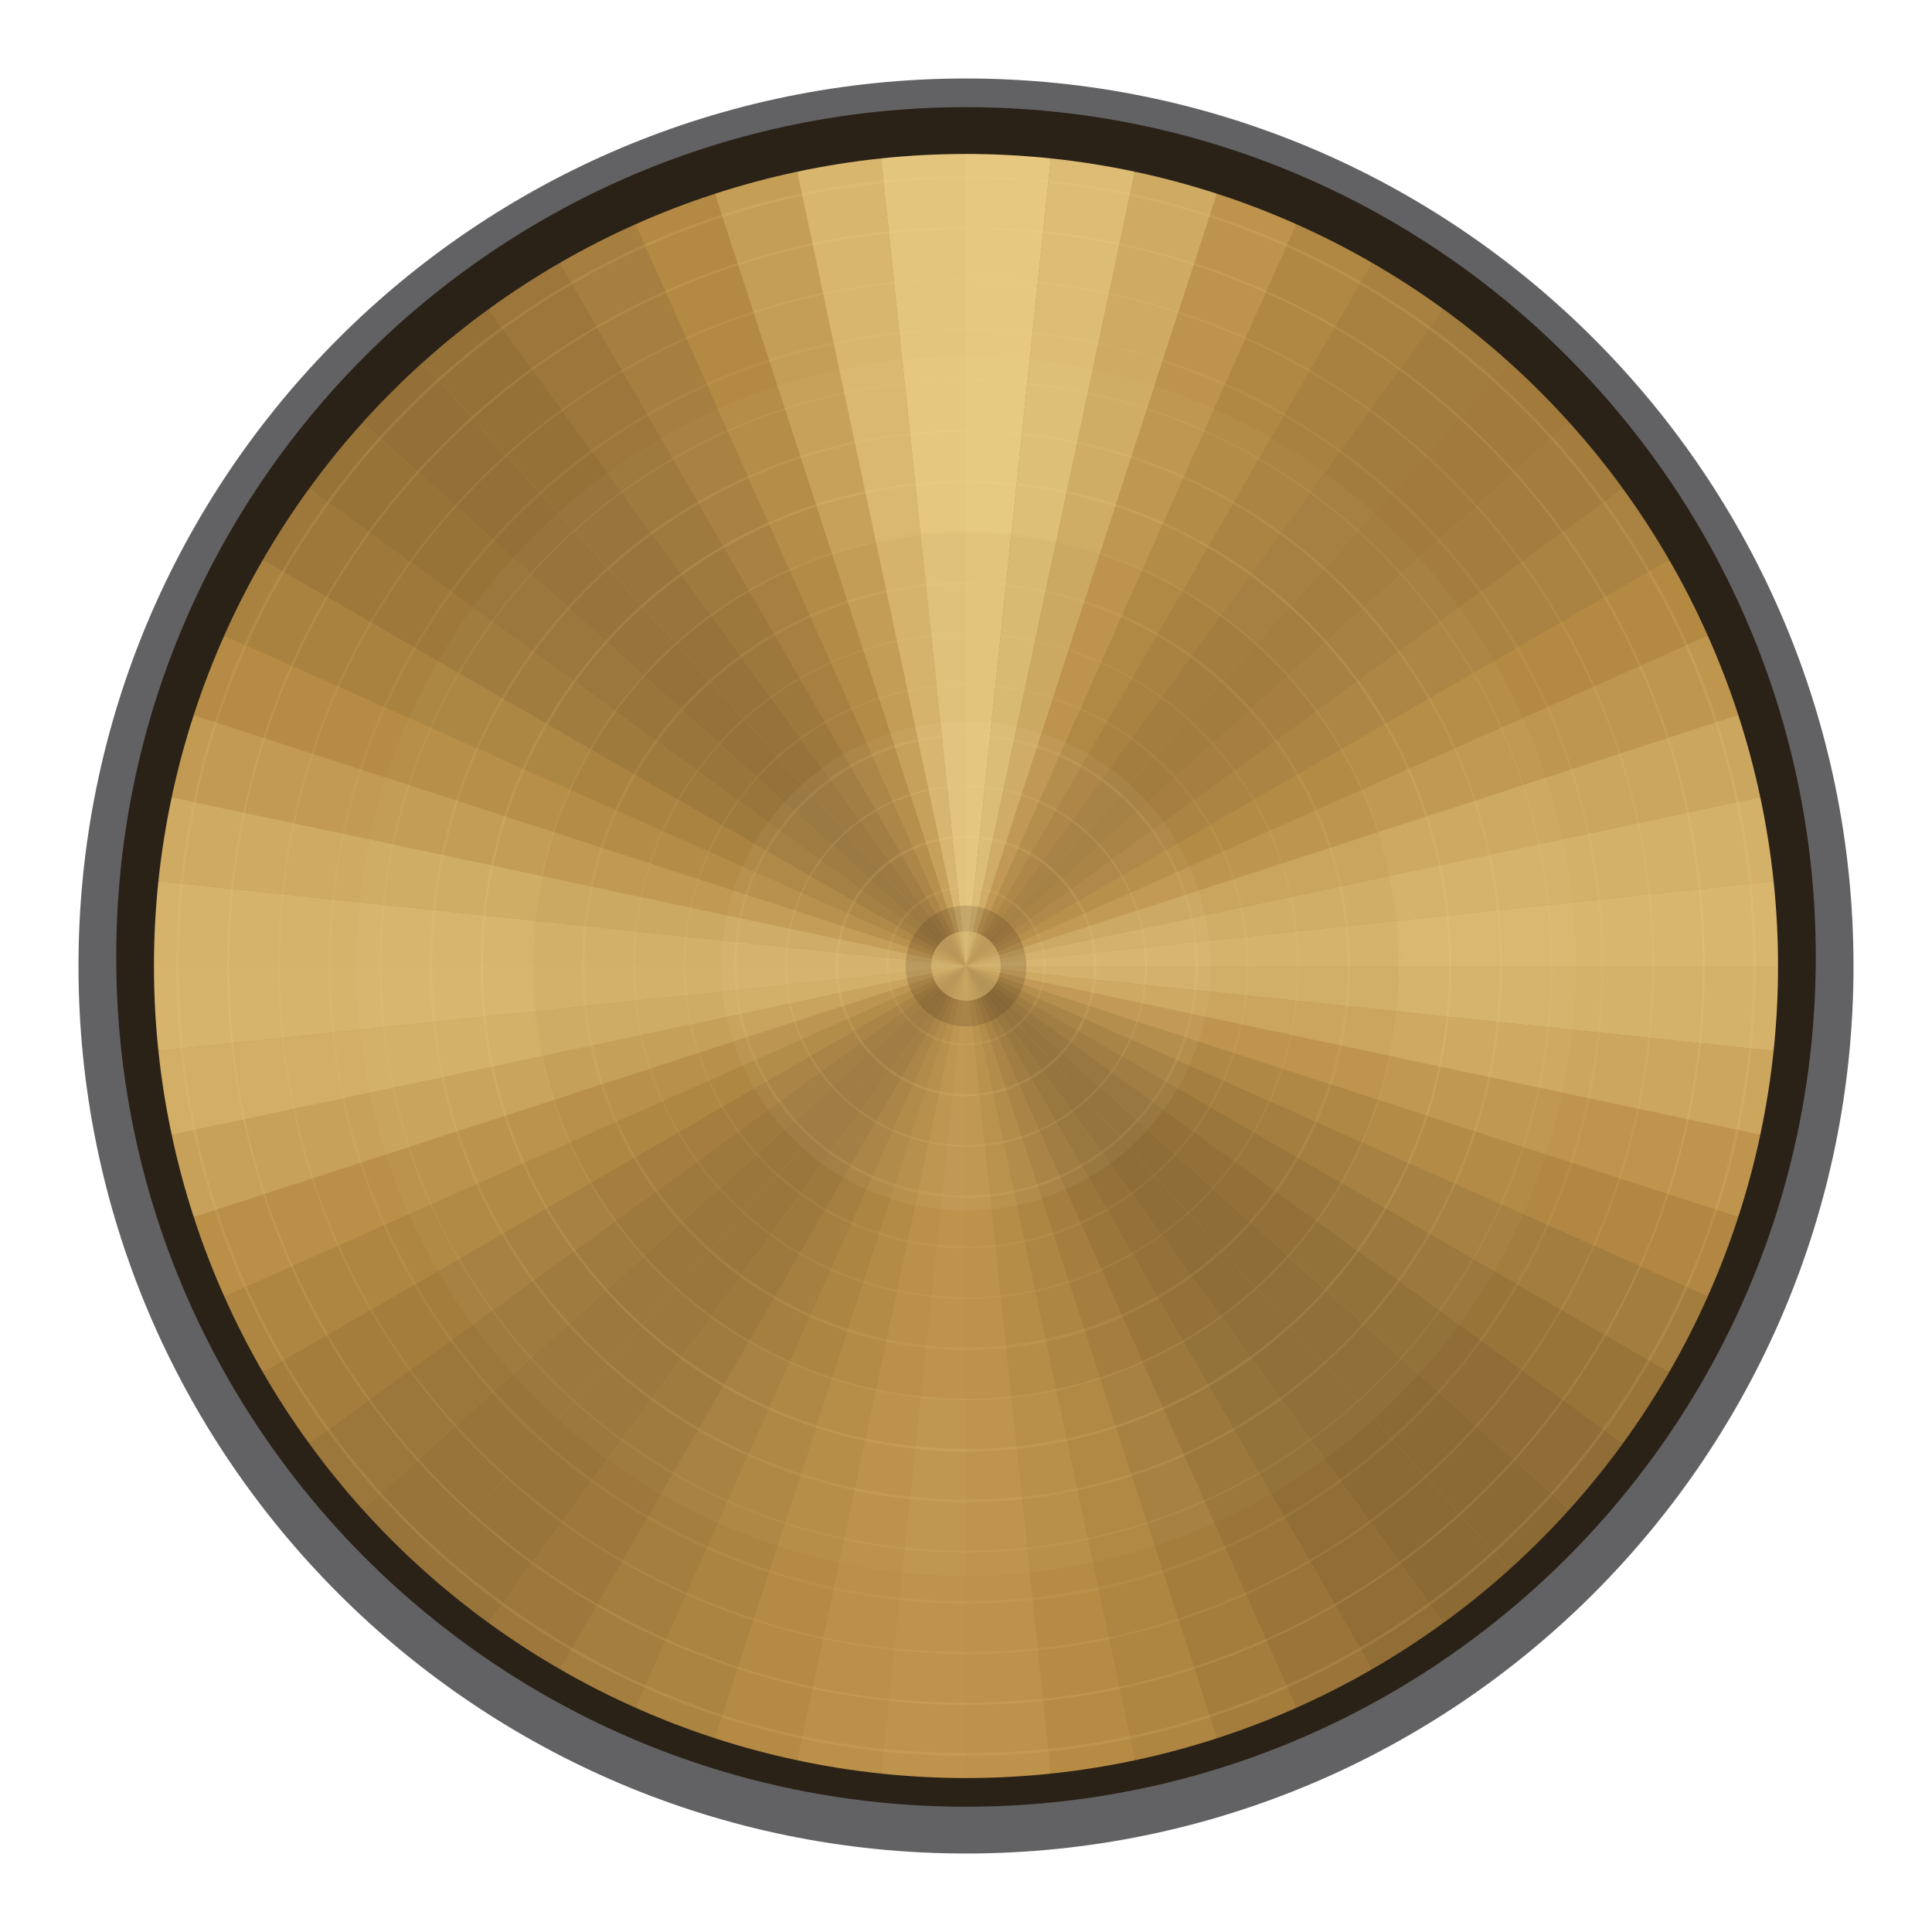
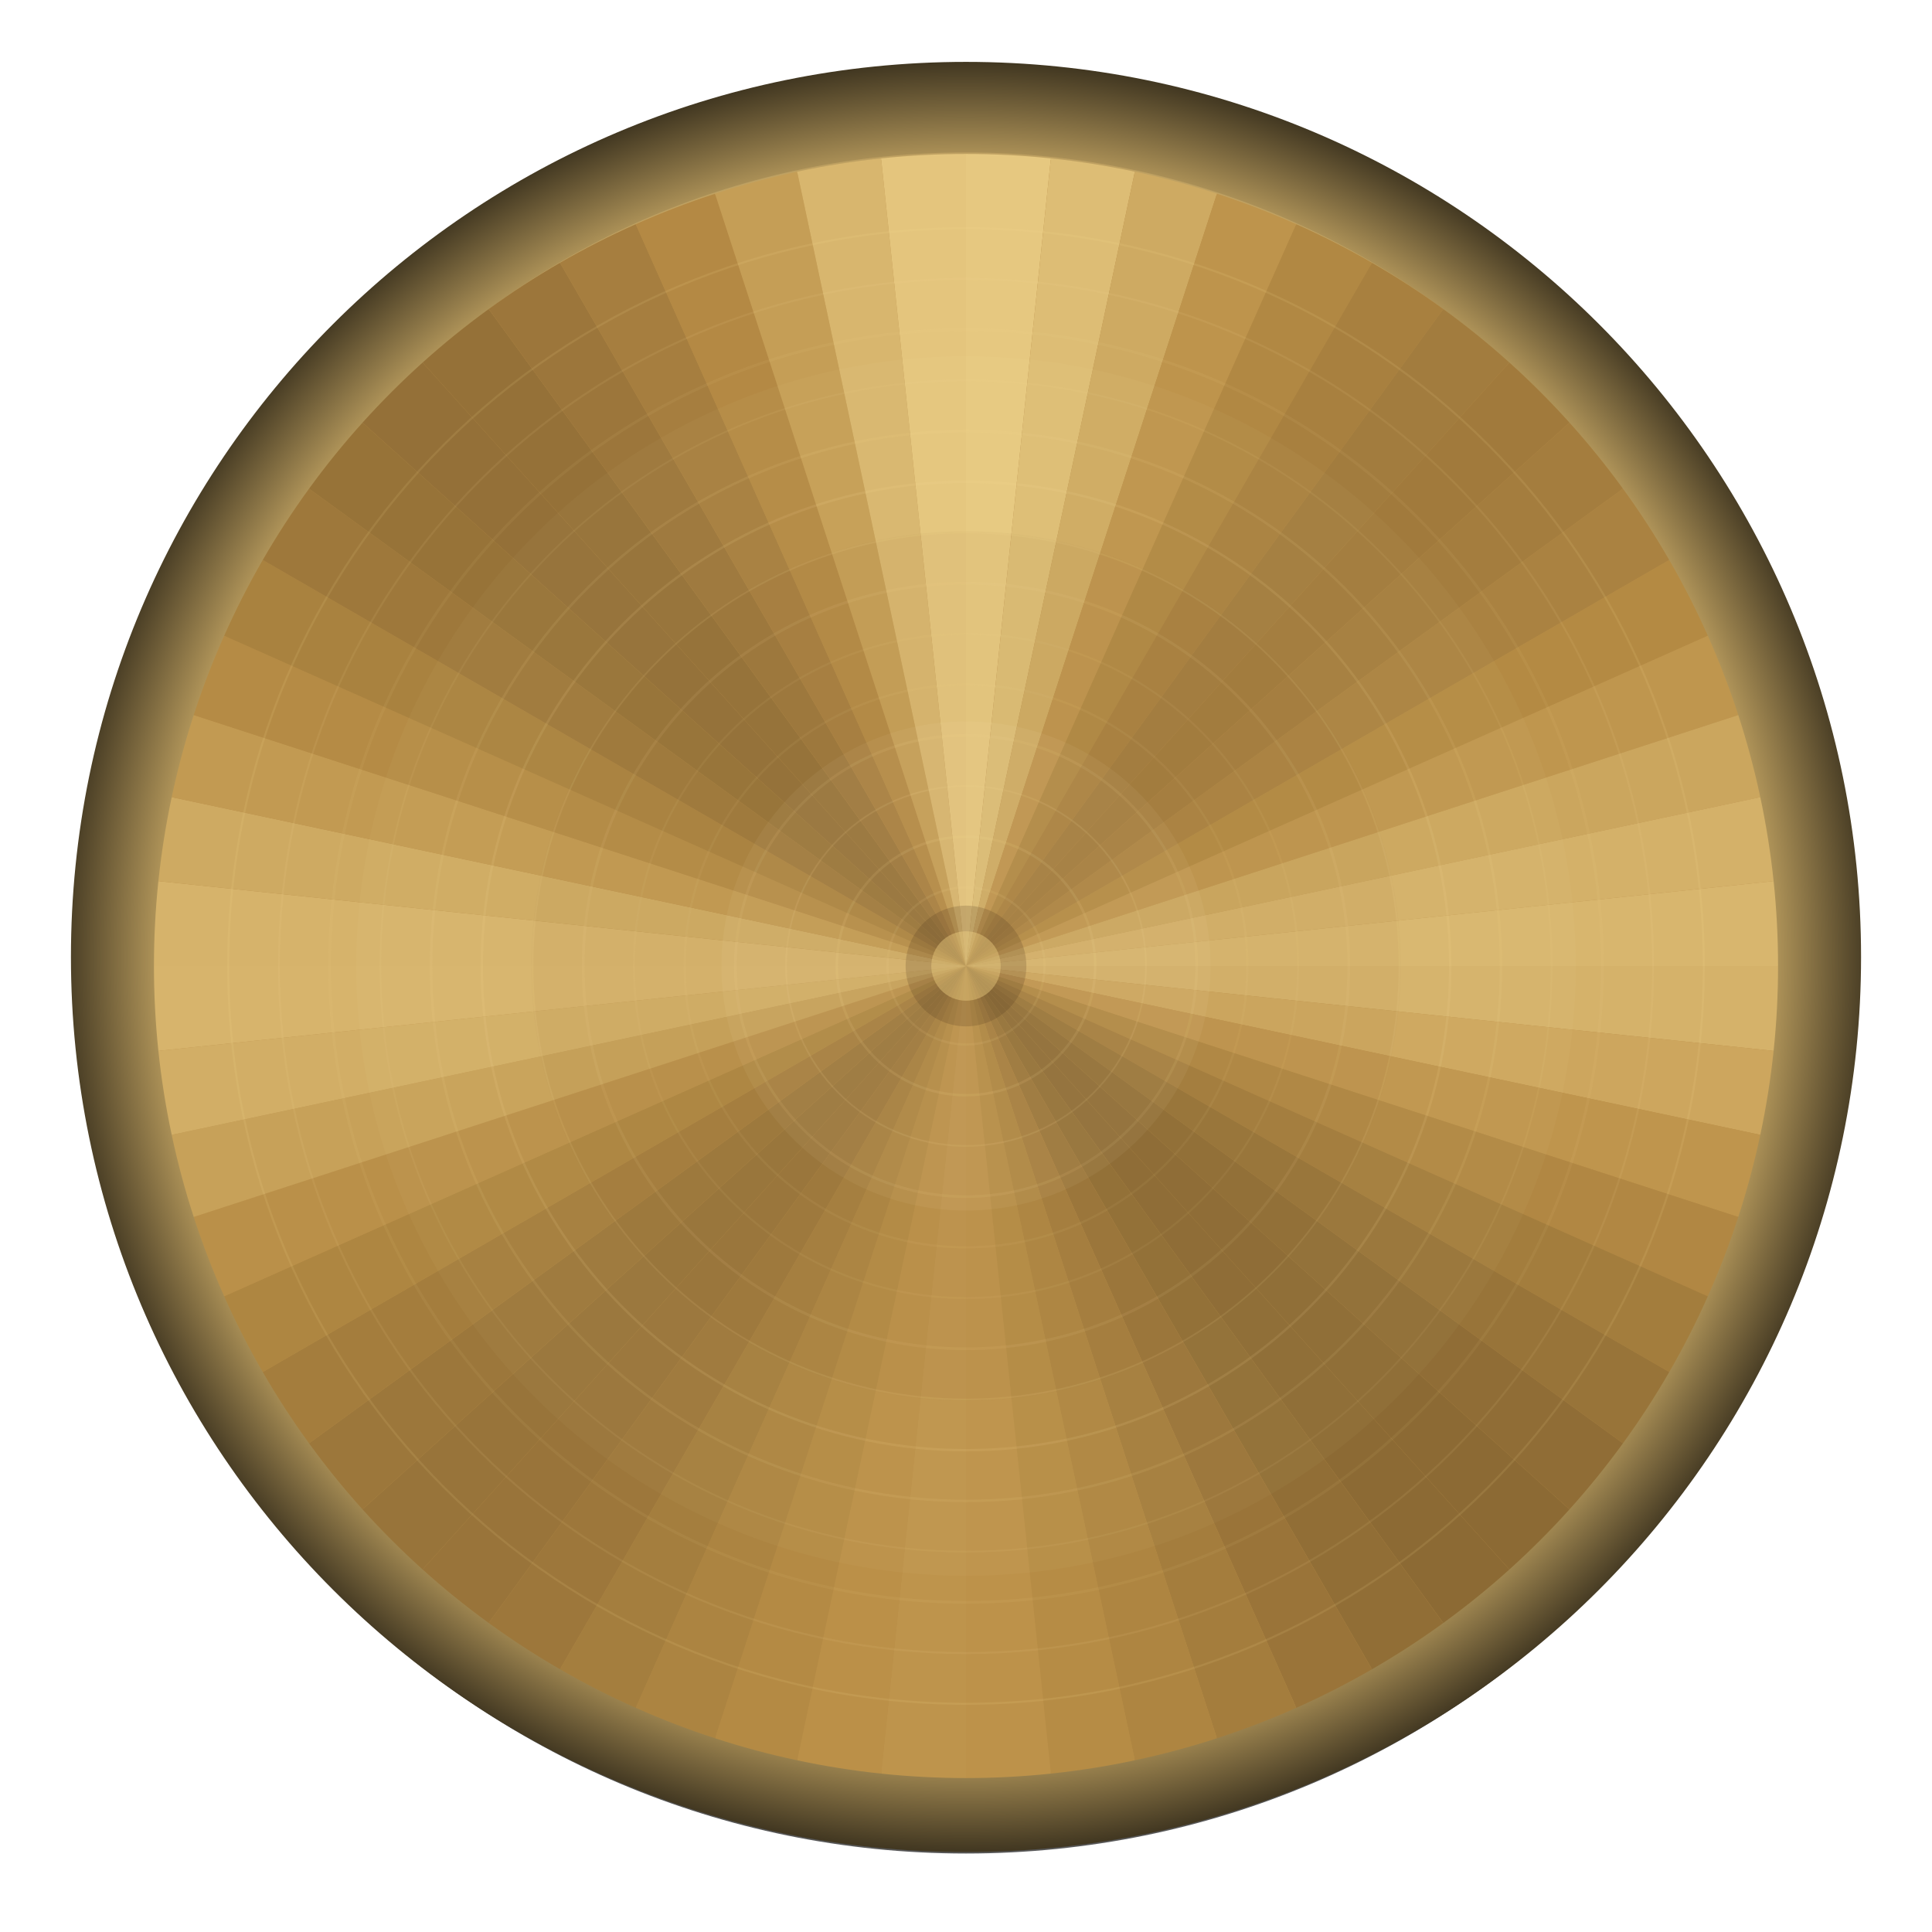
- <svg xmlns="http://www.w3.org/2000/svg" width="64" height="64" viewBox="0 0 64 64" version="1.1" id="svg315">
-   <defs id="defs315" />
-   <circle cx="32" cy="32" r="29.4" fill="#111013" id="outer-black" style="display:inline;stroke-width:1;stroke-dasharray:none;stroke:none;stroke-opacity:1;opacity:0.66" />
-   <circle cx="32" cy="31.7" r="28.15" fill="#2a2117" id="circle4" />
+ <svg xmlns="http://www.w3.org/2000/svg" xmlns:xlink="http://www.w3.org/1999/xlink" width="64" height="64" viewBox="0 0 64 64" version="1.1" id="svg315">
+   <defs id="defs315">
+     <linearGradient id="linearGradient2">
+       <stop style="stop-color:#b2965a;stop-opacity:1;" offset="0.838" id="stop3" />
+       <stop style="stop-color:#000000;stop-opacity:1;" offset="1" id="stop4" />
+     </linearGradient>
+     <linearGradient id="linearGradient1">
+       <stop style="stop-color:#d8b66e;stop-opacity:1;" offset="0.824" id="stop1" />
+       <stop style="stop-color:#000000;stop-opacity:1;" offset="1" id="stop2" />
+     </linearGradient>
+     <radialGradient xlink:href="#linearGradient1" id="radialGradient2" cx="32" cy="31.7" fx="32" fy="31.7" r="28.15" gradientUnits="userSpaceOnUse" gradientTransform="matrix(1.132812,-4.6003685e-4,4.5440143e-4,1.118939,-4.264367,-3.755635)" />
+     <radialGradient xlink:href="#linearGradient2" id="radialGradient4" cx="32" cy="31.7" fx="32" fy="31.7" r="28.15" gradientUnits="userSpaceOnUse" gradientTransform="matrix(1.132812,-4.6003752e-4,4.5440376e-4,1.118939,-4.26437,-3.755635)" />
+   </defs>
+   <circle cx="32" cy="32" r="29.4" fill="#111013" id="outer-black" style="display:inline;stroke-width:1;stroke-dasharray:none;stroke:none;stroke-opacity:1;opacity:0.66;fill:#000000;fill-opacity:1" />
+   <circle cx="32" cy="31.7" r="28.15" fill="#2a2117" id="circle4" style="fill:url(#radialGradient2);stroke:url(#radialGradient4);stroke-width:3;stroke-dasharray:none" />
  <circle cx="32" cy="32" r="26.85" fill="#b88c47" id="circle7" style="display:inline" />
  <path d="M 32 32 L 58.900 32.000 A 26.900 26.900 0 0 1 58.753 34.812 Z" fill="#d5b26a" id="path7" />
  <path d="M 32 32 L 58.753 34.812 A 26.900 26.900 0 0 1 58.312 37.593 Z" fill="#cda65e" id="path8" />
  <path d="M 32 32 L 58.312 37.593 A 26.900 26.900 0 0 1 57.583 40.313 Z" fill="#bf954d" id="path9" />
  <path d="M 32 32 L 57.583 40.313 A 26.900 26.900 0 0 1 56.574 42.941 Z" fill="#b18743" id="path10" />
  <path d="M 32 32 L 56.574 42.941 A 26.900 26.900 0 0 1 55.296 45.450 Z" fill="#a37d3d" id="path11" />
  <path d="M 32 32 L 55.296 45.450 A 26.900 26.900 0 0 1 53.763 47.811 Z" fill="#987439" id="path12" />
  <path d="M 32 32 L 53.763 47.811 A 26.900 26.900 0 0 1 51.991 50.000 Z" fill="#906d36" id="path13" />
  <path d="M 32 32 L 51.991 50.000 A 26.900 26.900 0 0 1 50.000 51.991 Z" fill="#8c6a34" id="path14" />
  <path d="M 32 32 L 50.000 51.991 A 26.900 26.900 0 0 1 47.811 53.763 Z" fill="#8c6a34" id="path15" />
  <path d="M 32 32 L 47.811 53.763 A 26.900 26.900 0 0 1 45.450 55.296 Z" fill="#916e36" id="path16" />
  <path d="M 32 32 L 45.450 55.296 A 26.900 26.900 0 0 1 42.941 56.574 Z" fill="#9a7439" id="path17" />
  <path d="M 32 32 L 42.941 56.574 A 26.900 26.900 0 0 1 40.313 57.583 Z" fill="#a47d3d" id="path18" />
  <path d="M 32 32 L 40.313 57.583 A 26.900 26.900 0 0 1 37.593 58.312 Z" fill="#ae8541" id="path19" />
  <path d="M 32 32 L 37.593 58.312 A 26.900 26.900 0 0 1 34.812 58.753 Z" fill="#b68c45" id="path20" />
  <path d="M 32 32 L 34.812 58.753 A 26.900 26.900 0 0 1 32.000 58.900 Z" fill="#bd924a" id="path21" />
  <path d="M 32 32 L 32.000 58.900 A 26.900 26.900 0 0 1 29.188 58.753 Z" fill="#be944c" id="path22" />
  <path d="M 32 32 L 29.188 58.753 A 26.900 26.900 0 0 1 26.407 58.312 Z" fill="#bb9048" id="path23" />
  <path d="M 32 32 L 26.407 58.312 A 26.900 26.900 0 0 1 23.687 57.583 Z" fill="#b48a44" id="path24" />
  <path d="M 32 32 L 23.687 57.583 A 26.900 26.900 0 0 1 21.059 56.574 Z" fill="#ac8441" id="path25" />
  <path d="M 32 32 L 21.059 56.574 A 26.900 26.900 0 0 1 18.550 55.296 Z" fill="#a47e3e" id="path26" />
  <path d="M 32 32 L 18.550 55.296 A 26.900 26.900 0 0 1 16.189 53.763 Z" fill="#9d773b" id="path27" />
  <path d="M 32 32 L 16.189 53.763 A 26.900 26.900 0 0 1 14.000 51.991 Z" fill="#99743a" id="path28" />
  <path d="M 32 32 L 14.000 51.991 A 26.900 26.900 0 0 1 12.009 50.000 Z" fill="#98743a" id="path29" />
  <path d="M 32 32 L 12.009 50.000 A 26.900 26.900 0 0 1 10.237 47.811 Z" fill="#9c773b" id="path30" />
  <path d="M 32 32 L 10.237 47.811 A 26.900 26.900 0 0 1 8.704 45.450 Z" fill="#a47d3d" id="path31" />
  <path d="M 32 32 L 8.704 45.450 A 26.900 26.900 0 0 1 7.426 42.941 Z" fill="#ae8641" id="path32" />
  <path d="M 32 32 L 7.426 42.941 A 26.900 26.900 0 0 1 6.417 40.313 Z" fill="#ba9049" id="path33" />
  <path d="M 32 32 L 6.417 40.313 A 26.900 26.900 0 0 1 5.688 37.593 Z" fill="#c7a159" id="path34" />
  <path d="M 32 32 L 5.688 37.593 A 26.900 26.900 0 0 1 5.247 34.812 Z" fill="#d2ae66" id="path35" />
  <path d="M 32 32 L 5.247 34.812 A 26.900 26.900 0 0 1 5.100 32.000 Z" fill="#d7b46c" id="path36" />
  <path d="M 32 32 L 5.100 32.000 A 26.900 26.900 0 0 1 5.247 29.188 Z" fill="#d6b36b" id="path37" />
  <path d="M 32 32 L 5.247 29.188 A 26.900 26.900 0 0 1 5.688 26.407 Z" fill="#ceaa62" id="path38" />
  <path d="M 32 32 L 5.688 26.407 A 26.900 26.900 0 0 1 6.417 23.687 Z" fill="#c29a52" id="path39" />
  <path d="M 32 32 L 6.417 23.687 A 26.900 26.900 0 0 1 7.426 21.059 Z" fill="#b58b45" id="path40" />
  <path d="M 32 32 L 7.426 21.059 A 26.900 26.900 0 0 1 8.704 18.550 Z" fill="#a9823f" id="path41" />
  <path d="M 32 32 L 8.704 18.550 A 26.900 26.900 0 0 1 10.237 16.189 Z" fill="#9e783b" id="path42" />
  <path d="M 32 32 L 10.237 16.189 A 26.900 26.900 0 0 1 12.009 14.000 Z" fill="#977338" id="path43" />
  <path d="M 32 32 L 12.009 14.000 A 26.900 26.900 0 0 1 14.000 12.009 Z" fill="#947038" id="path44" />
  <path d="M 32 32 L 14.000 12.009 A 26.900 26.900 0 0 1 16.189 10.237 Z" fill="#957138" id="path45" />
  <path d="M 32 32 L 16.189 10.237 A 26.900 26.900 0 0 1 18.550 8.704 Z" fill="#9c763b" id="path46" />
  <path d="M 32 32 L 18.550 8.704 A 26.900 26.900 0 0 1 21.059 7.426 Z" fill="#a67e3f" id="path47" />
  <path d="M 32 32 L 21.059 7.426 A 26.900 26.900 0 0 1 23.687 6.417 Z" fill="#b48944" id="path48" />
  <path d="M 32 32 L 23.687 6.417 A 26.900 26.900 0 0 1 26.407 5.688 Z" fill="#c59e56" id="path49" />
  <path d="M 32 32 L 26.407 5.688 A 26.900 26.900 0 0 1 29.188 5.247 Z" fill="#d8b66e" id="path50" />
  <path d="M 32 32 L 29.188 5.247 A 26.900 26.900 0 0 1 32.000 5.100 Z" fill="#e4c57d" id="path51" />
  <path d="M 32 32 L 32.000 5.100 A 26.900 26.900 0 0 1 34.812 5.247 Z" fill="#e6c880" id="path52" />
  <path d="M 32 32 L 34.812 5.247 A 26.900 26.900 0 0 1 37.593 5.688 Z" fill="#ddbd75" id="path53" />
  <path d="M 32 32 L 37.593 5.688 A 26.900 26.900 0 0 1 40.313 6.417 Z" fill="#ceaa62" id="path54" />
  <path d="M 32 32 L 40.313 6.417 A 26.900 26.900 0 0 1 42.941 7.426 Z" fill="#be944c" id="path55" />
  <path d="M 32 32 L 42.941 7.426 A 26.900 26.900 0 0 1 45.450 8.704 Z" fill="#b18843" id="path56" />
  <path d="M 32 32 L 45.450 8.704 A 26.900 26.900 0 0 1 47.811 10.237 Z" fill="#a8803f" id="path57" />
  <path d="M 32 32 L 47.811 10.237 A 26.900 26.900 0 0 1 50.000 12.009 Z" fill="#a27c3e" id="path58" />
  <path d="M 32 32 L 50.000 12.009 A 26.900 26.900 0 0 1 51.991 14.000 Z" fill="#a17a3c" id="path59" />
  <path d="M 32 32 L 51.991 14.000 A 26.900 26.900 0 0 1 53.763 16.189 Z" fill="#a47d3e" id="path60" />
  <path d="M 32 32 L 53.763 16.189 A 26.900 26.900 0 0 1 55.296 18.550 Z" fill="#aa8241" id="path61" />
  <path d="M 32 32 L 55.296 18.550 A 26.900 26.900 0 0 1 56.574 21.059 Z" fill="#b48a43" id="path62" />
  <path d="M 32 32 L 56.574 21.059 A 26.900 26.900 0 0 1 57.583 23.687 Z" fill="#bf964e" id="path63" />
  <path d="M 32 32 L 57.583 23.687 A 26.900 26.900 0 0 1 58.312 26.407 Z" fill="#cba65e" id="path64" />
  <path d="M 32 32 L 58.312 26.407 A 26.900 26.900 0 0 1 58.753 29.188 Z" fill="#d4b169" id="path65" />
  <path d="M 32 32 L 58.753 29.188 A 26.900 26.900 0 0 1 58.900 32.000 Z" fill="#d8b66e" id="path66" />
  <circle cx="32" cy="32" r="2.600" fill="none" stroke="#f6d990" stroke-width="0.073" opacity="0.098" id="circle246" />
  <circle cx="32" cy="32" r="4.280" fill="none" stroke="#f6d990" stroke-width="0.084" opacity="0.121" id="circle250" />
  <circle cx="32" cy="32" r="5.960" fill="none" stroke="#f6d990" stroke-width="0.055" opacity="0.122" id="circle254" />
  <circle cx="32" cy="32" r="7.640" fill="none" stroke="#f6d990" stroke-width="0.086" opacity="0.098" id="circle258" />
  <circle cx="32" cy="32" r="9.320" fill="none" stroke="#f6d990" stroke-width="0.070" opacity="0.074" id="circle262" />
  <circle cx="32" cy="32" r="11.000" fill="none" stroke="#f6d990" stroke-width="0.063" opacity="0.073" id="circle266" />
  <circle cx="32" cy="32" r="12.680" fill="none" stroke="#f6d990" stroke-width="0.089" opacity="0.096" id="circle270" />
  <circle cx="32" cy="32" r="14.360" fill="none" stroke="#f6d990" stroke-width="0.057" opacity="0.120" id="circle274" />
  <circle cx="32" cy="32" r="16.040" fill="none" stroke="#f6d990" stroke-width="0.078" opacity="0.122" id="circle278" />
  <circle cx="32" cy="32" r="17.720" fill="none" stroke="#f6d990" stroke-width="0.080" opacity="0.100" id="circle282" />
  <circle cx="32" cy="32" r="19.400" fill="none" stroke="#f6d990" stroke-width="0.056" opacity="0.075" id="circle286" />
  <circle cx="32" cy="32" r="21.080" fill="none" stroke="#f6d990" stroke-width="0.089" opacity="0.072" id="circle290" />
  <circle cx="32" cy="32" r="22.760" fill="none" stroke="#f6d990" stroke-width="0.064" opacity="0.094" id="circle294" />
  <circle cx="32" cy="32" r="24.440" fill="none" stroke="#f6d990" stroke-width="0.068" opacity="0.119" id="circle298" />
-   <circle cx="32" cy="32" r="26.120" fill="none" stroke="#f6d990" stroke-width="0.087" opacity="0.123" id="circle302" />
  <circle cx="32" cy="32" r="20.2" fill="#fff1ba" opacity="0.035" id="circle305" />
  <circle cx="32" cy="32" r="14.4" fill="#6b4b22" opacity="0.045" id="circle306" />
  <circle cx="32" cy="32" r="8.1" fill="#fff5c9" opacity="0.055" id="circle307" />
  <circle cx="32" cy="32" r="2.0" fill="#4d3418" opacity="0.20" id="circle308" />
  <circle cx="32" cy="32" r="1.15" fill="#f1d184" opacity="0.42" id="circle309" />
</svg>
